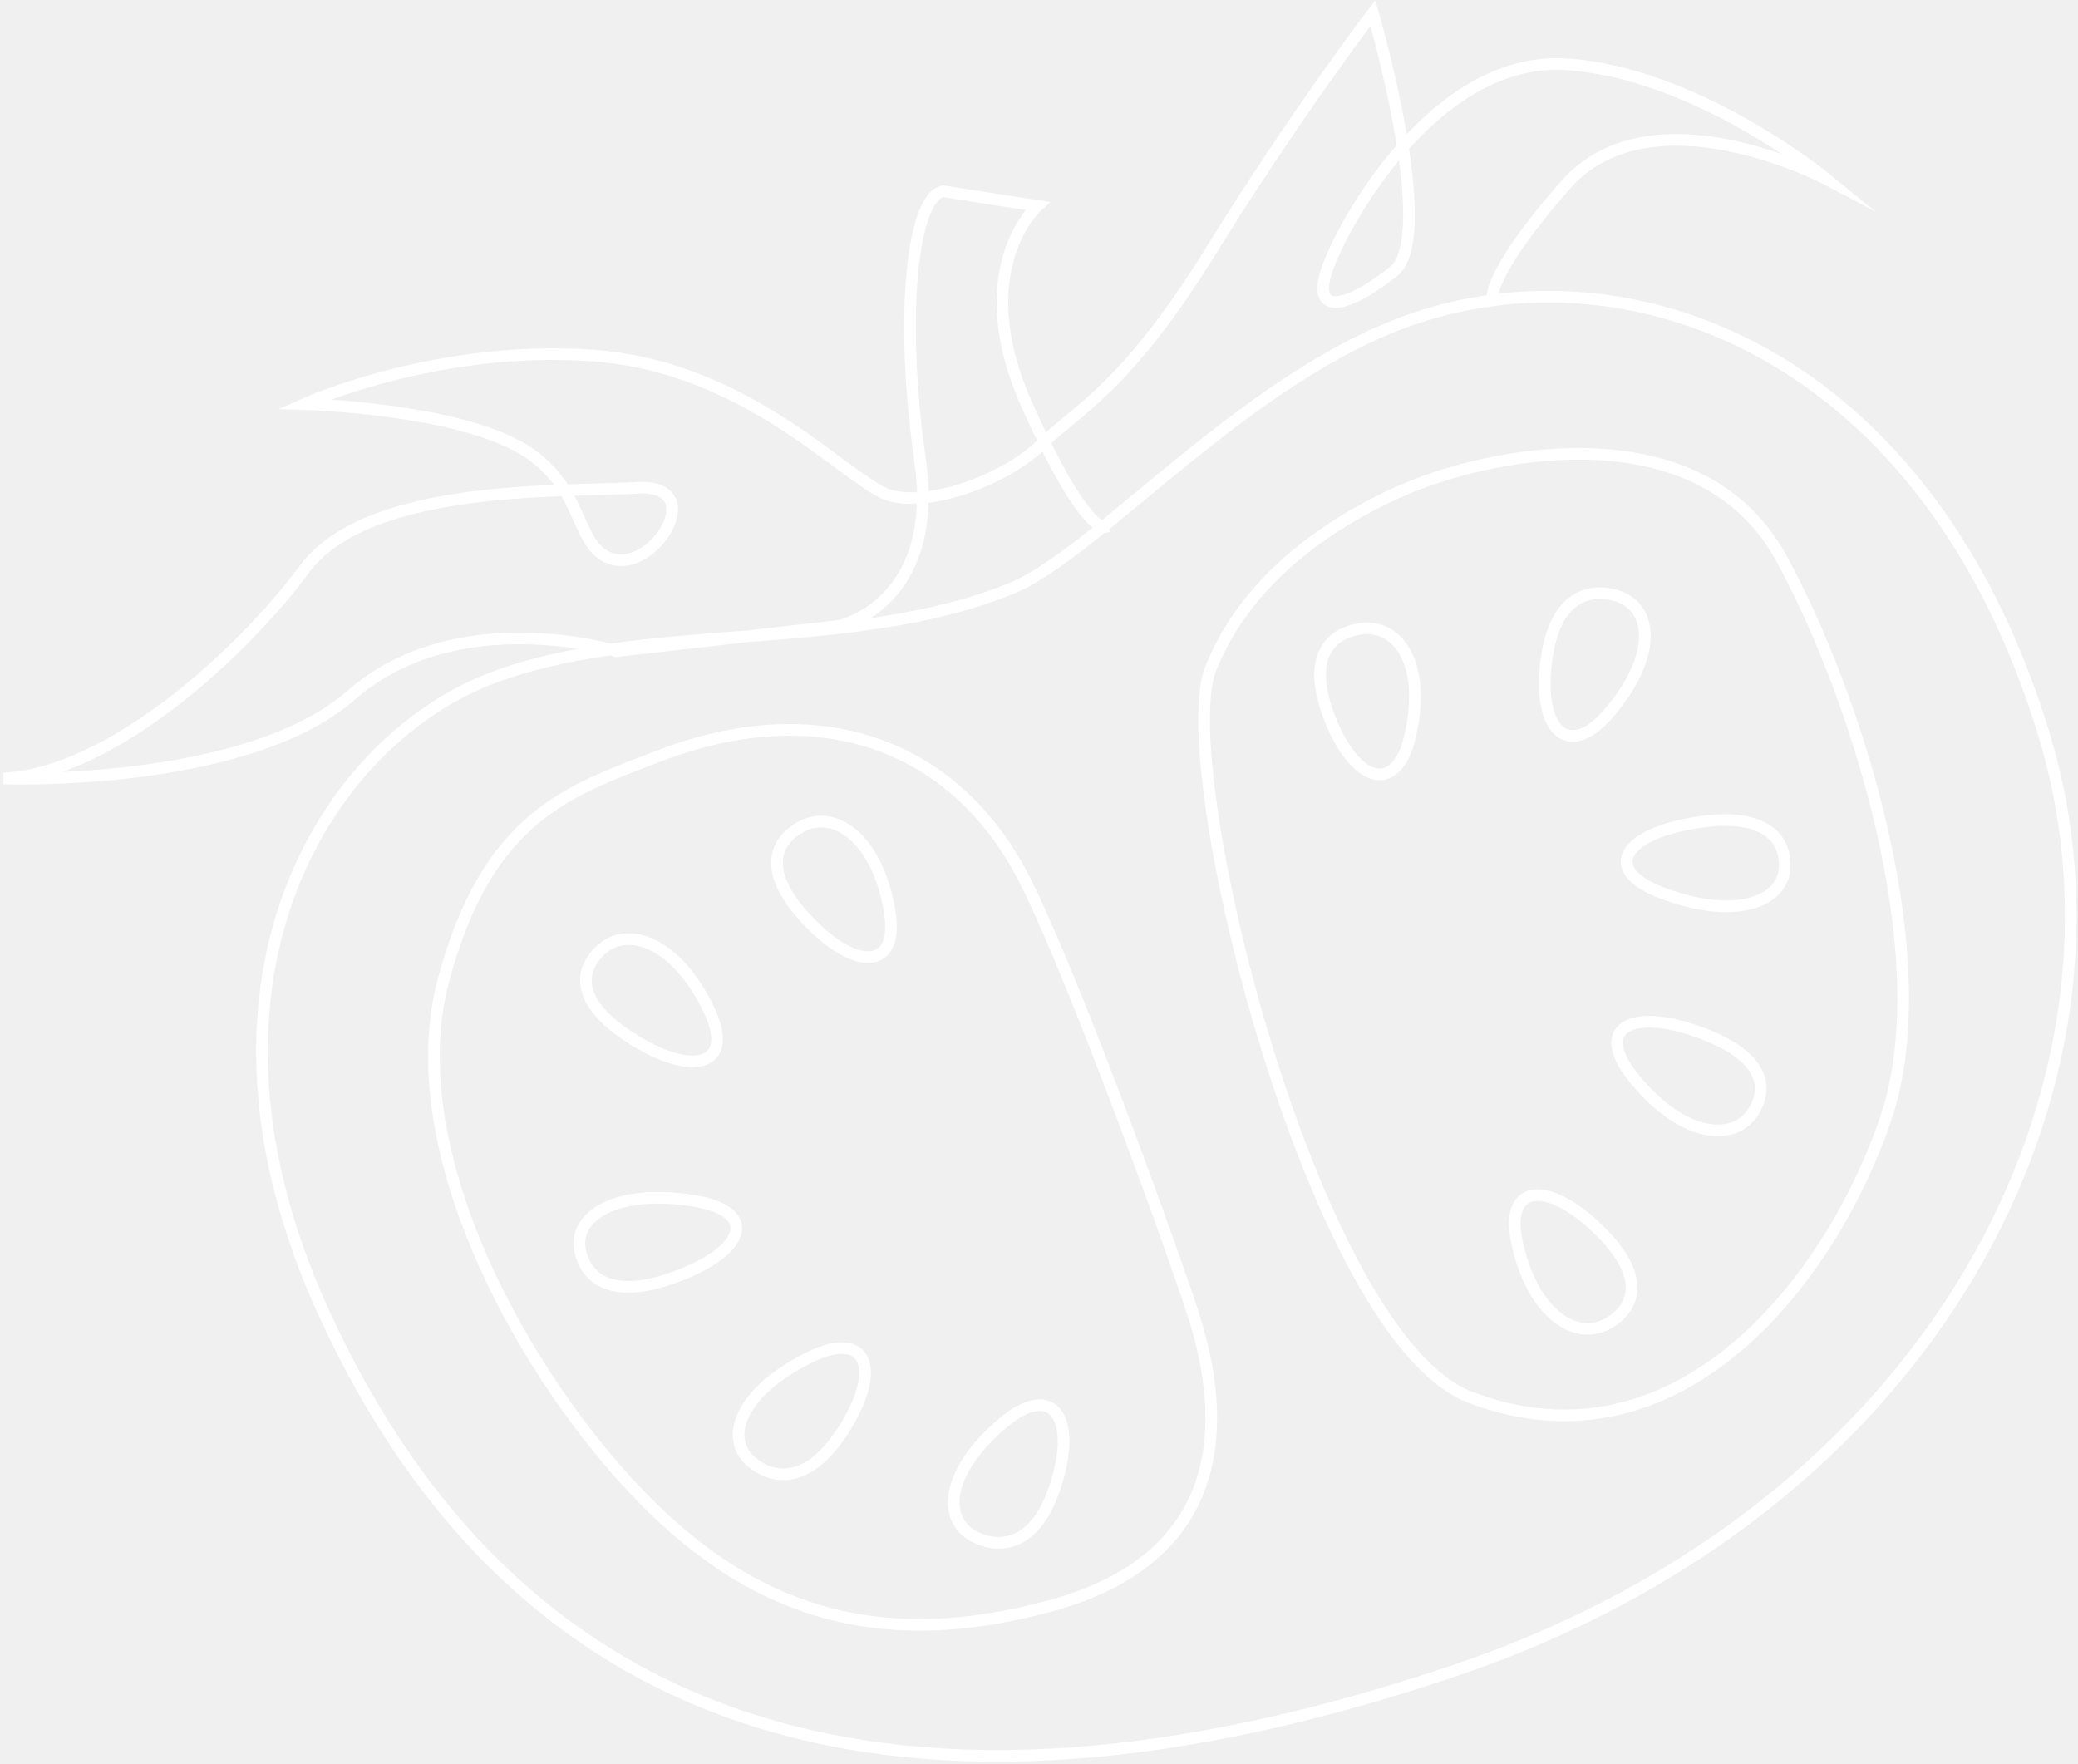
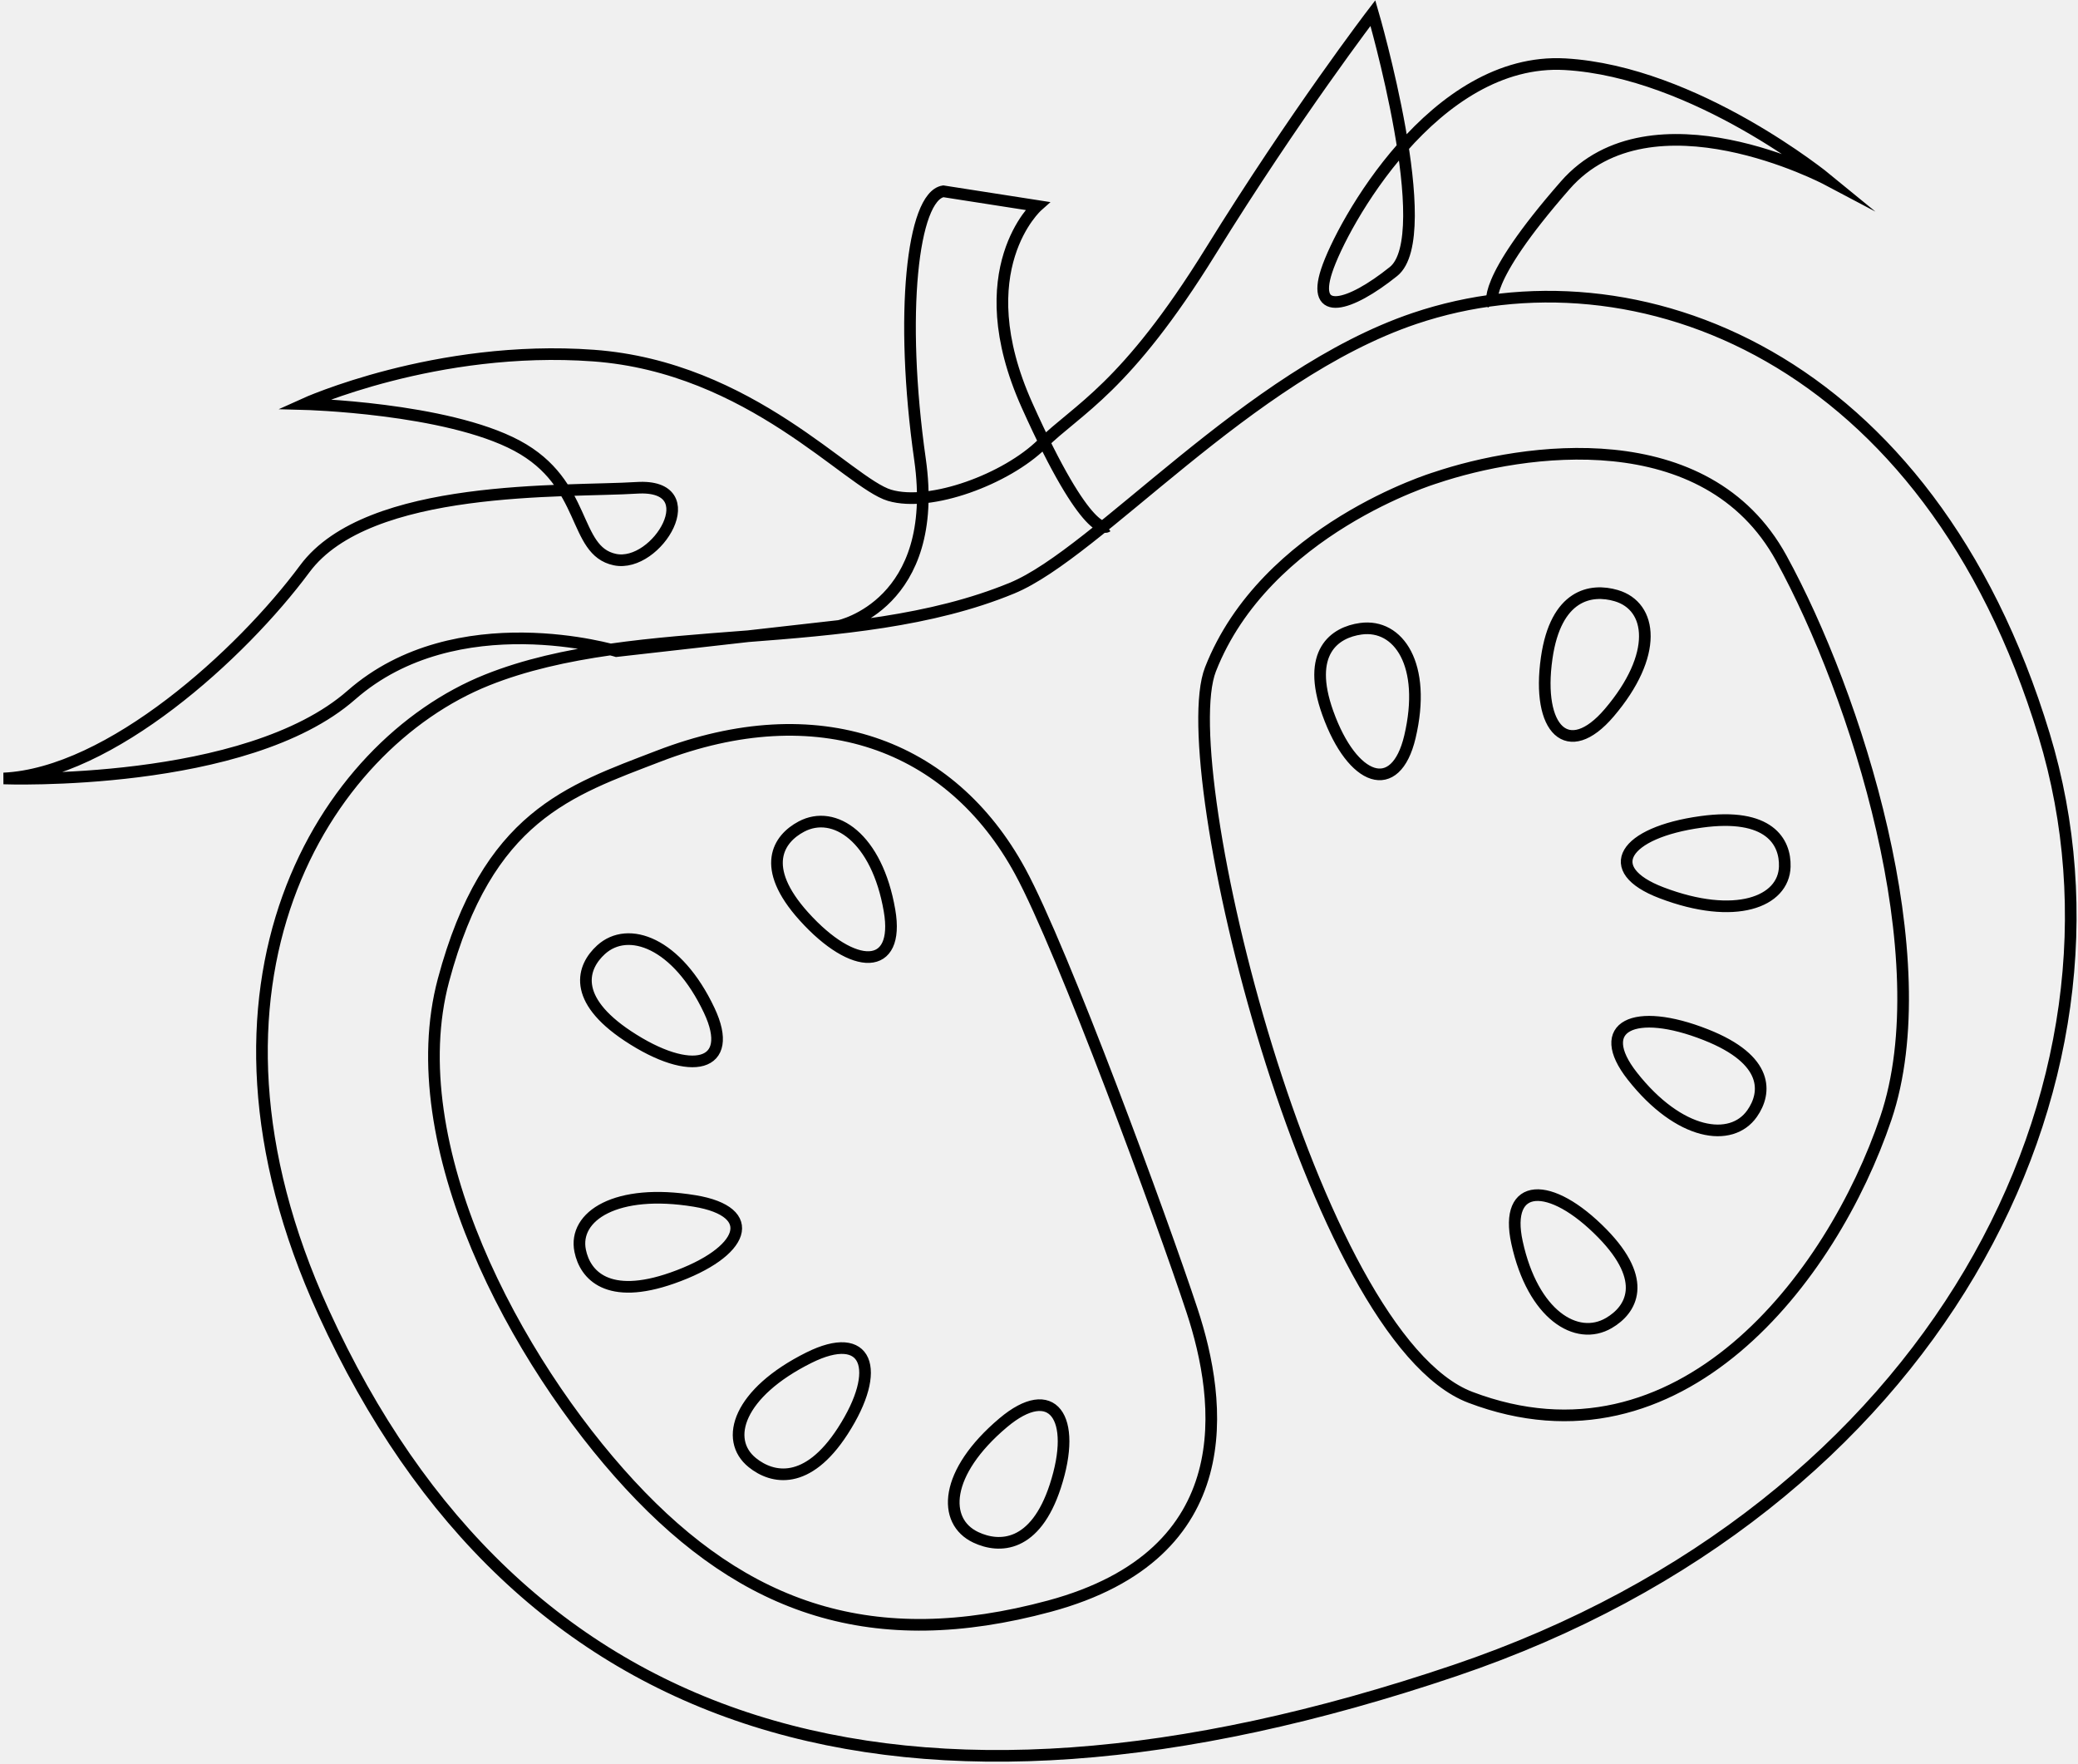
<svg xmlns="http://www.w3.org/2000/svg" width="357" height="303" fill="none">
-   <path stroke="#fff" stroke-miterlimit="10" stroke-width="2" d="M256.44 52.29s-2.366-3.516 12.465-20.463c14.832-16.946 44.975-1.008 44.975-1.008s-22.562-18.503-45.001-19.787c-22.439-1.284-38.36 27.53-40.966 35.497-2.61 7.957 3.866 6.224 11.49.11 7.624-6.112-3.54-44.398-3.54-44.398s-13.26 17.306-27.871 40.917C193.38 66.77 185.184 70.21 179.039 76.254c-6.135 6.04-19.185 10.907-26.206 8.83-7.02-2.077-23.891-22.038-50.889-24.002-26.999-1.964-49.695 8.33-49.695 8.33s24.392.635 36.571 7.153c12.18 6.518 9.532 18.032 16.812 19.562 7.28 1.53 15.949-13.1 3.761-12.328-12.189.773-46.106-.837-57.033 13.906C41.432 112.45 18.895 132.88.624 133.726c0 0 41.632 1.555 59.74-14.33 18.109-15.885 45.546-7.55 45.546-7.55l38.254-4.325s17.447-3.692 13.892-28.61c-3.554-24.917-1.287-45.157 4.001-46.05l16.166 2.519s-12.257 10.878-1.78 34.241c10.478 23.364 13.72 20.844 13.72 20.844m-16.297 10.562c14.746-6.087 40.501-36.657 69.166-46.326 37.922-12.788 88.335 6.313 108.148 71.563 18.245 60.088-18.588 132.756-101.211 160.696-95.1 32.154-161.084 11.341-194.381-61.534-25.718-56.312.053-97.4 28.1-108.618 25.934-10.376 62.419-4.321 90.178-15.781Zm-60.731 28.869c27.353-10.544 50.219-2.097 62.129 19.786 7.358 13.523 24.414 59.936 29.536 75.47 5.122 15.534 8.677 41.799-24.505 50.754-30.247 8.155-52.235.6-72.083-20.864-19.695-21.295-39.577-58.46-32.02-86.682 7.556-28.222 21.614-32.55 36.943-38.464Zm133.458-47.814c15.17-5.112 46.523-9.726 59.433 13.806 12.901 23.535 27.251 68.723 17.968 96.189-9.28 27.475-35.475 61.598-71.39 47.954-27.171-10.321-51.228-108.242-44.646-125.045 9.441-24.095 38.635-32.904 38.635-32.904Zm-108.917 59.91c-3.964 2.104-7.187 6.954.412 15.404 8.585 9.536 16.536 9.483 14.732-.981-2.147-12.523-9.479-17.43-15.144-14.423Zm96.125-33.987c-4.515.613-9.427 4.035-5.682 14.483 4.228 11.793 11.651 14.432 14.103 4.093 2.927-12.397-1.965-19.453-8.421-18.576Zm43.865-5.686c-4.352-1.279-10.383-.195-11.945 10.713-1.765 12.315 3.658 17.705 10.74 9.409 8.495-9.96 7.428-18.296 1.205-20.122Zm28.957 46.556c.128-4.236-2.657-9.318-14.392-7.689-13.249 1.829-17.335 8.157-6.778 12.177 12.656 4.82 20.992 1.571 21.17-4.488Zm-5.617 42.413c2.495-3.547 2.982-9.231-7.935-13.539-12.321-4.872-19.367-1.46-12.641 7.095 8.068 10.249 17.01 11.519 20.576 6.444ZM276.4 227.271c3.864-2.25 6.866-7.225-1.103-15.381-9.003-9.205-16.939-8.837-14.674 1.54 2.707 12.445 10.252 17.07 15.777 13.841Zm-173.138-64.13c-3.261 2.966-5.056 8.413 4.593 14.815 10.898 7.229 18.572 5.312 13.988-4.394-5.483-11.619-13.913-14.659-18.581-10.421Zm-3.588 51.722c.842 4.159 4.734 8.578 15.829 4.68 12.522-4.4 15.07-11.387 3.833-13.241-13.477-2.218-20.875 2.601-19.662 8.561Zm29.572 36.386c3.445 2.783 9.443 4.006 15.542-5.426 6.889-10.657 4.214-17.602-5.841-12.587-12.035 6.002-14.623 14.042-9.701 18.013Zm38.397 12.838c4.063 1.915 10.207 1.752 13.652-8.773 3.888-11.892-.523-18.022-8.966-10.895-10.117 8.54-10.516 16.92-4.686 19.668Z" />
+   <path stroke="black" stroke-miterlimit="10" stroke-width="2" d="M256.44 52.29s-2.366-3.516 12.465-20.463c14.832-16.946 44.975-1.008 44.975-1.008s-22.562-18.503-45.001-19.787c-22.439-1.284-38.36 27.53-40.966 35.497-2.61 7.957 3.866 6.224 11.49.11 7.624-6.112-3.54-44.398-3.54-44.398s-13.26 17.306-27.871 40.917C193.38 66.77 185.184 70.21 179.039 76.254c-6.135 6.04-19.185 10.907-26.206 8.83-7.02-2.077-23.891-22.038-50.889-24.002-26.999-1.964-49.695 8.33-49.695 8.33s24.392.635 36.571 7.153c12.18 6.518 9.532 18.032 16.812 19.562 7.28 1.53 15.949-13.1 3.761-12.328-12.189.773-46.106-.837-57.033 13.906C41.432 112.45 18.895 132.88.624 133.726c0 0 41.632 1.555 59.74-14.33 18.109-15.885 45.546-7.55 45.546-7.55l38.254-4.325s17.447-3.692 13.892-28.61c-3.554-24.917-1.287-45.157 4.001-46.05l16.166 2.519s-12.257 10.878-1.78 34.241c10.478 23.364 13.72 20.844 13.72 20.844m-16.297 10.562c14.746-6.087 40.501-36.657 69.166-46.326 37.922-12.788 88.335 6.313 108.148 71.563 18.245 60.088-18.588 132.756-101.211 160.696-95.1 32.154-161.084 11.341-194.381-61.534-25.718-56.312.053-97.4 28.1-108.618 25.934-10.376 62.419-4.321 90.178-15.781Zm-60.731 28.869c27.353-10.544 50.219-2.097 62.129 19.786 7.358 13.523 24.414 59.936 29.536 75.47 5.122 15.534 8.677 41.799-24.505 50.754-30.247 8.155-52.235.6-72.083-20.864-19.695-21.295-39.577-58.46-32.02-86.682 7.556-28.222 21.614-32.55 36.943-38.464Zm133.458-47.814c15.17-5.112 46.523-9.726 59.433 13.806 12.901 23.535 27.251 68.723 17.968 96.189-9.28 27.475-35.475 61.598-71.39 47.954-27.171-10.321-51.228-108.242-44.646-125.045 9.441-24.095 38.635-32.904 38.635-32.904Zm-108.917 59.91c-3.964 2.104-7.187 6.954.412 15.404 8.585 9.536 16.536 9.483 14.732-.981-2.147-12.523-9.479-17.43-15.144-14.423Zm96.125-33.987c-4.515.613-9.427 4.035-5.682 14.483 4.228 11.793 11.651 14.432 14.103 4.093 2.927-12.397-1.965-19.453-8.421-18.576Zm43.865-5.686c-4.352-1.279-10.383-.195-11.945 10.713-1.765 12.315 3.658 17.705 10.74 9.409 8.495-9.96 7.428-18.296 1.205-20.122Zm28.957 46.556c.128-4.236-2.657-9.318-14.392-7.689-13.249 1.829-17.335 8.157-6.778 12.177 12.656 4.82 20.992 1.571 21.17-4.488Zm-5.617 42.413c2.495-3.547 2.982-9.231-7.935-13.539-12.321-4.872-19.367-1.46-12.641 7.095 8.068 10.249 17.01 11.519 20.576 6.444ZM276.4 227.271c3.864-2.25 6.866-7.225-1.103-15.381-9.003-9.205-16.939-8.837-14.674 1.54 2.707 12.445 10.252 17.07 15.777 13.841Zm-173.138-64.13c-3.261 2.966-5.056 8.413 4.593 14.815 10.898 7.229 18.572 5.312 13.988-4.394-5.483-11.619-13.913-14.659-18.581-10.421Zm-3.588 51.722c.842 4.159 4.734 8.578 15.829 4.68 12.522-4.4 15.07-11.387 3.833-13.241-13.477-2.218-20.875 2.601-19.662 8.561Zm29.572 36.386c3.445 2.783 9.443 4.006 15.542-5.426 6.889-10.657 4.214-17.602-5.841-12.587-12.035 6.002-14.623 14.042-9.701 18.013Zm38.397 12.838c4.063 1.915 10.207 1.752 13.652-8.773 3.888-11.892-.523-18.022-8.966-10.895-10.117 8.54-10.516 16.92-4.686 19.668Z" />
</svg>
